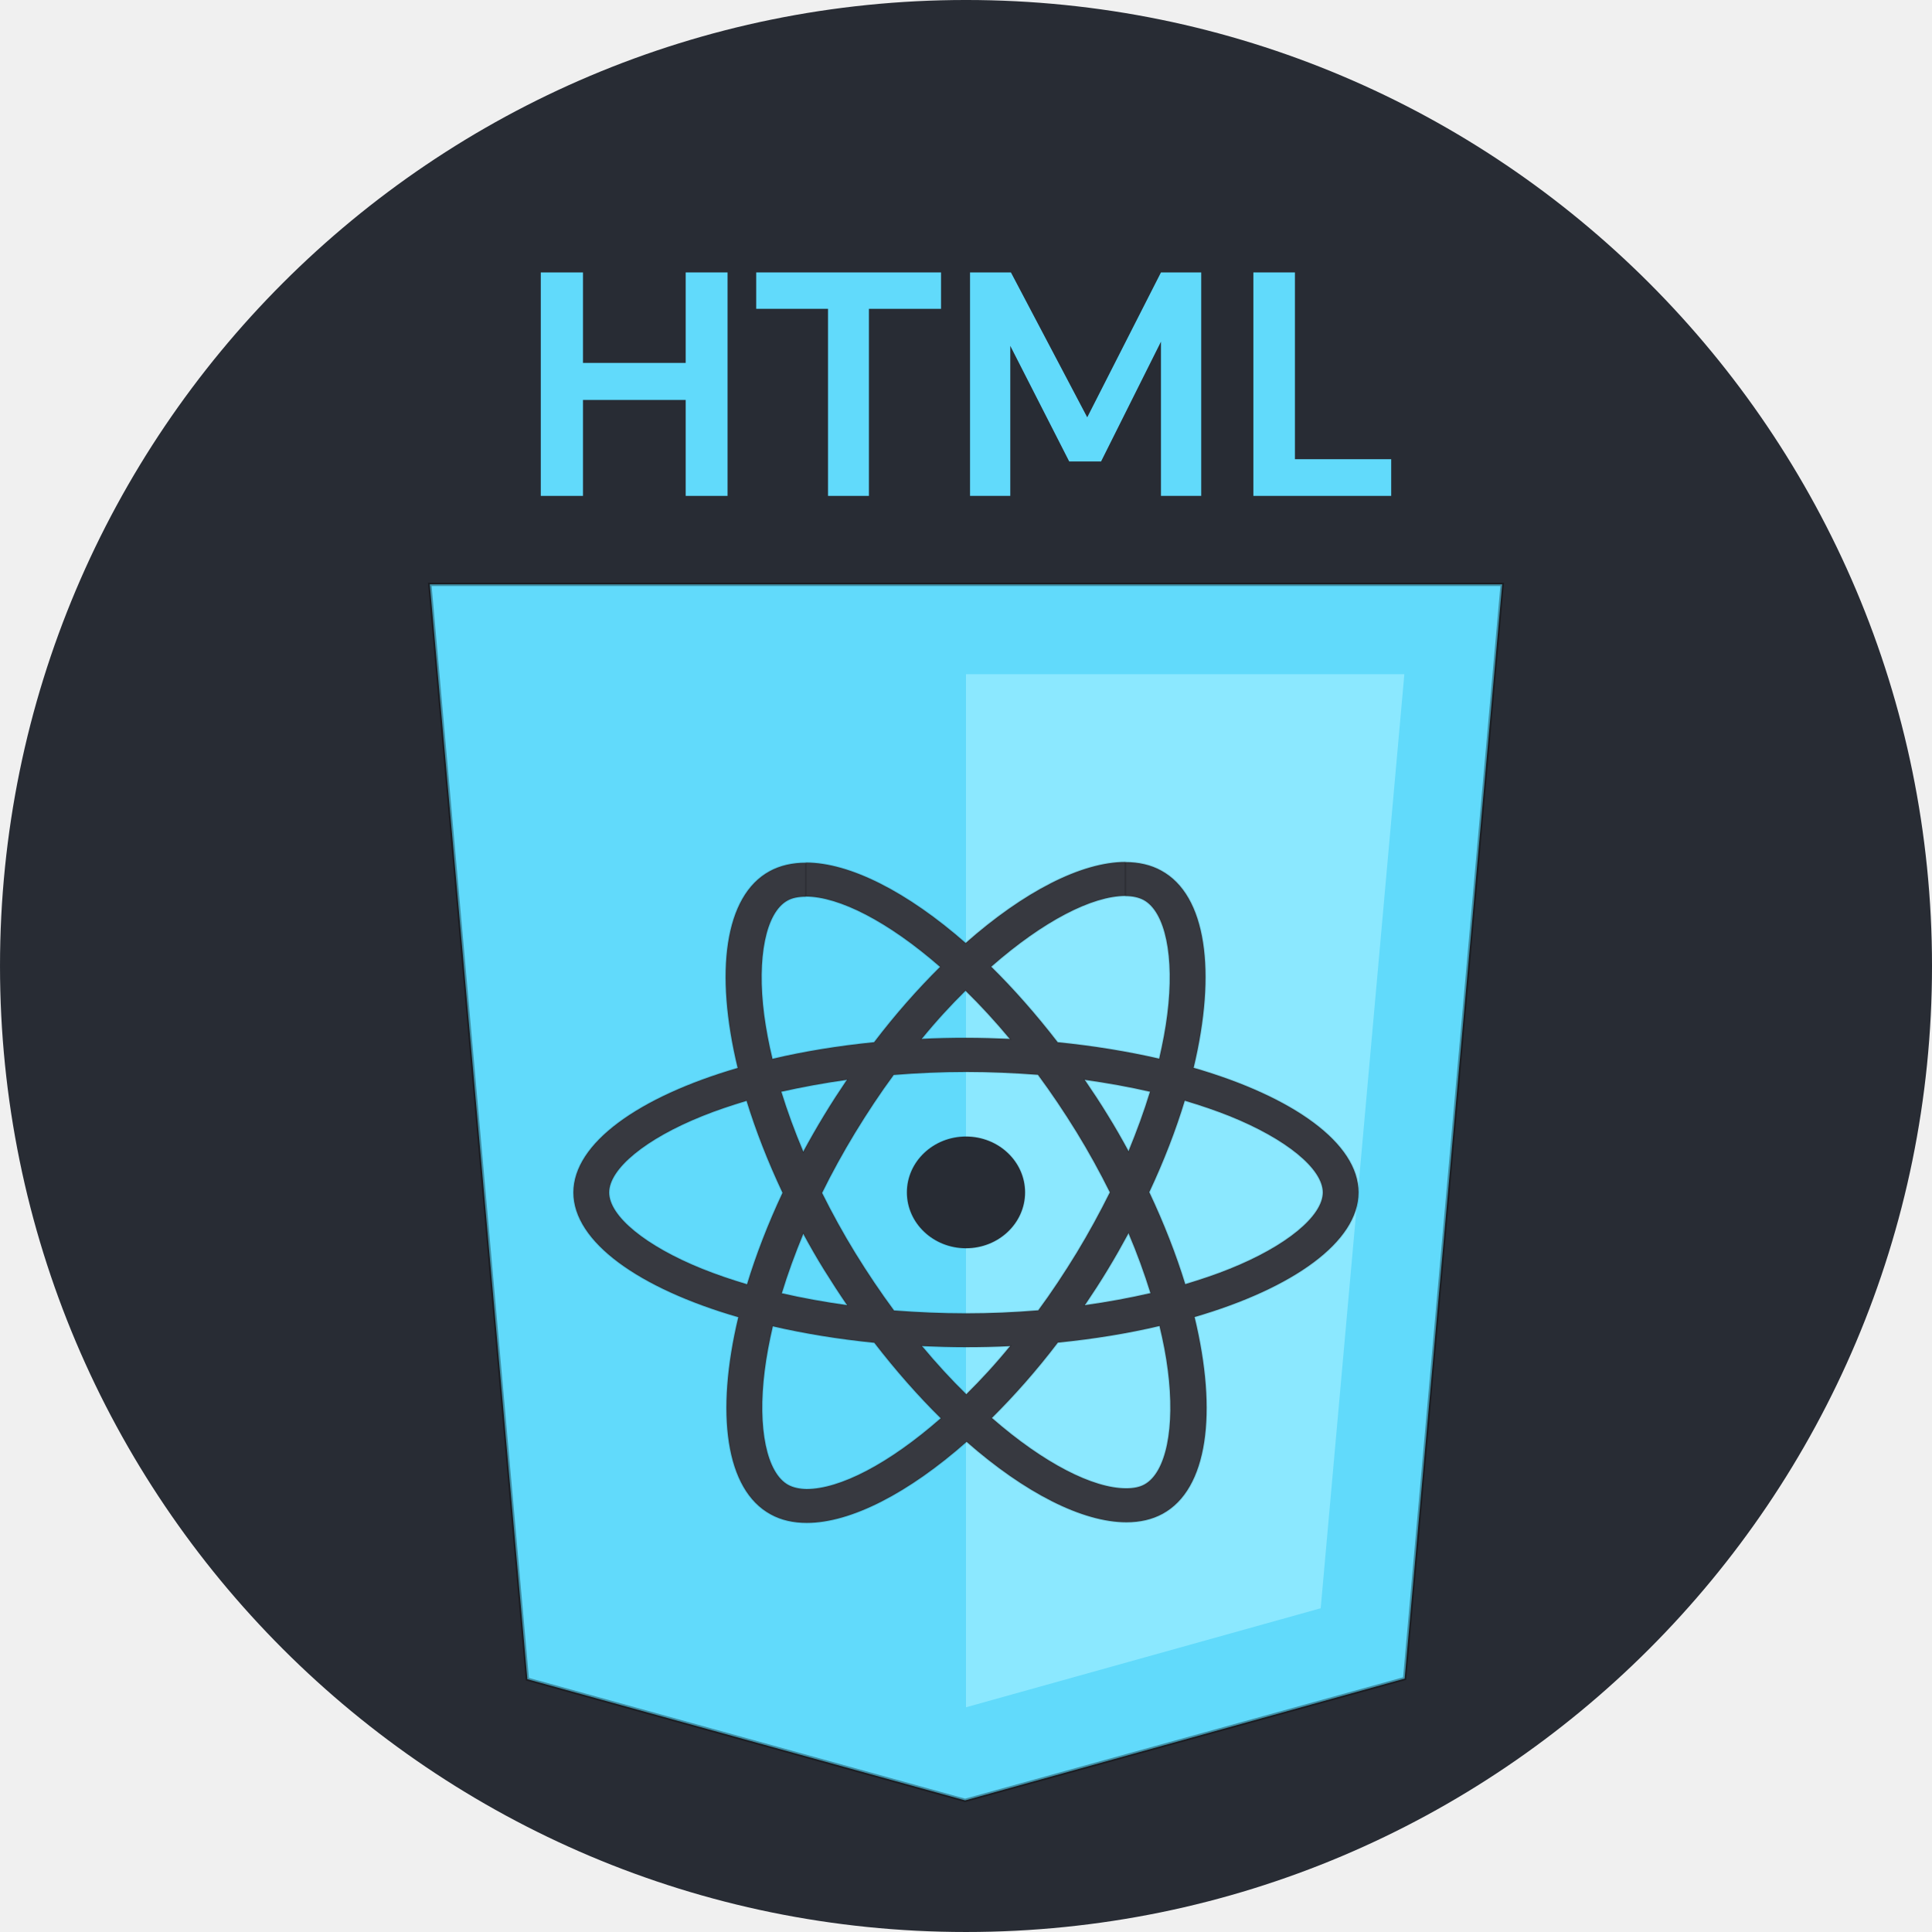
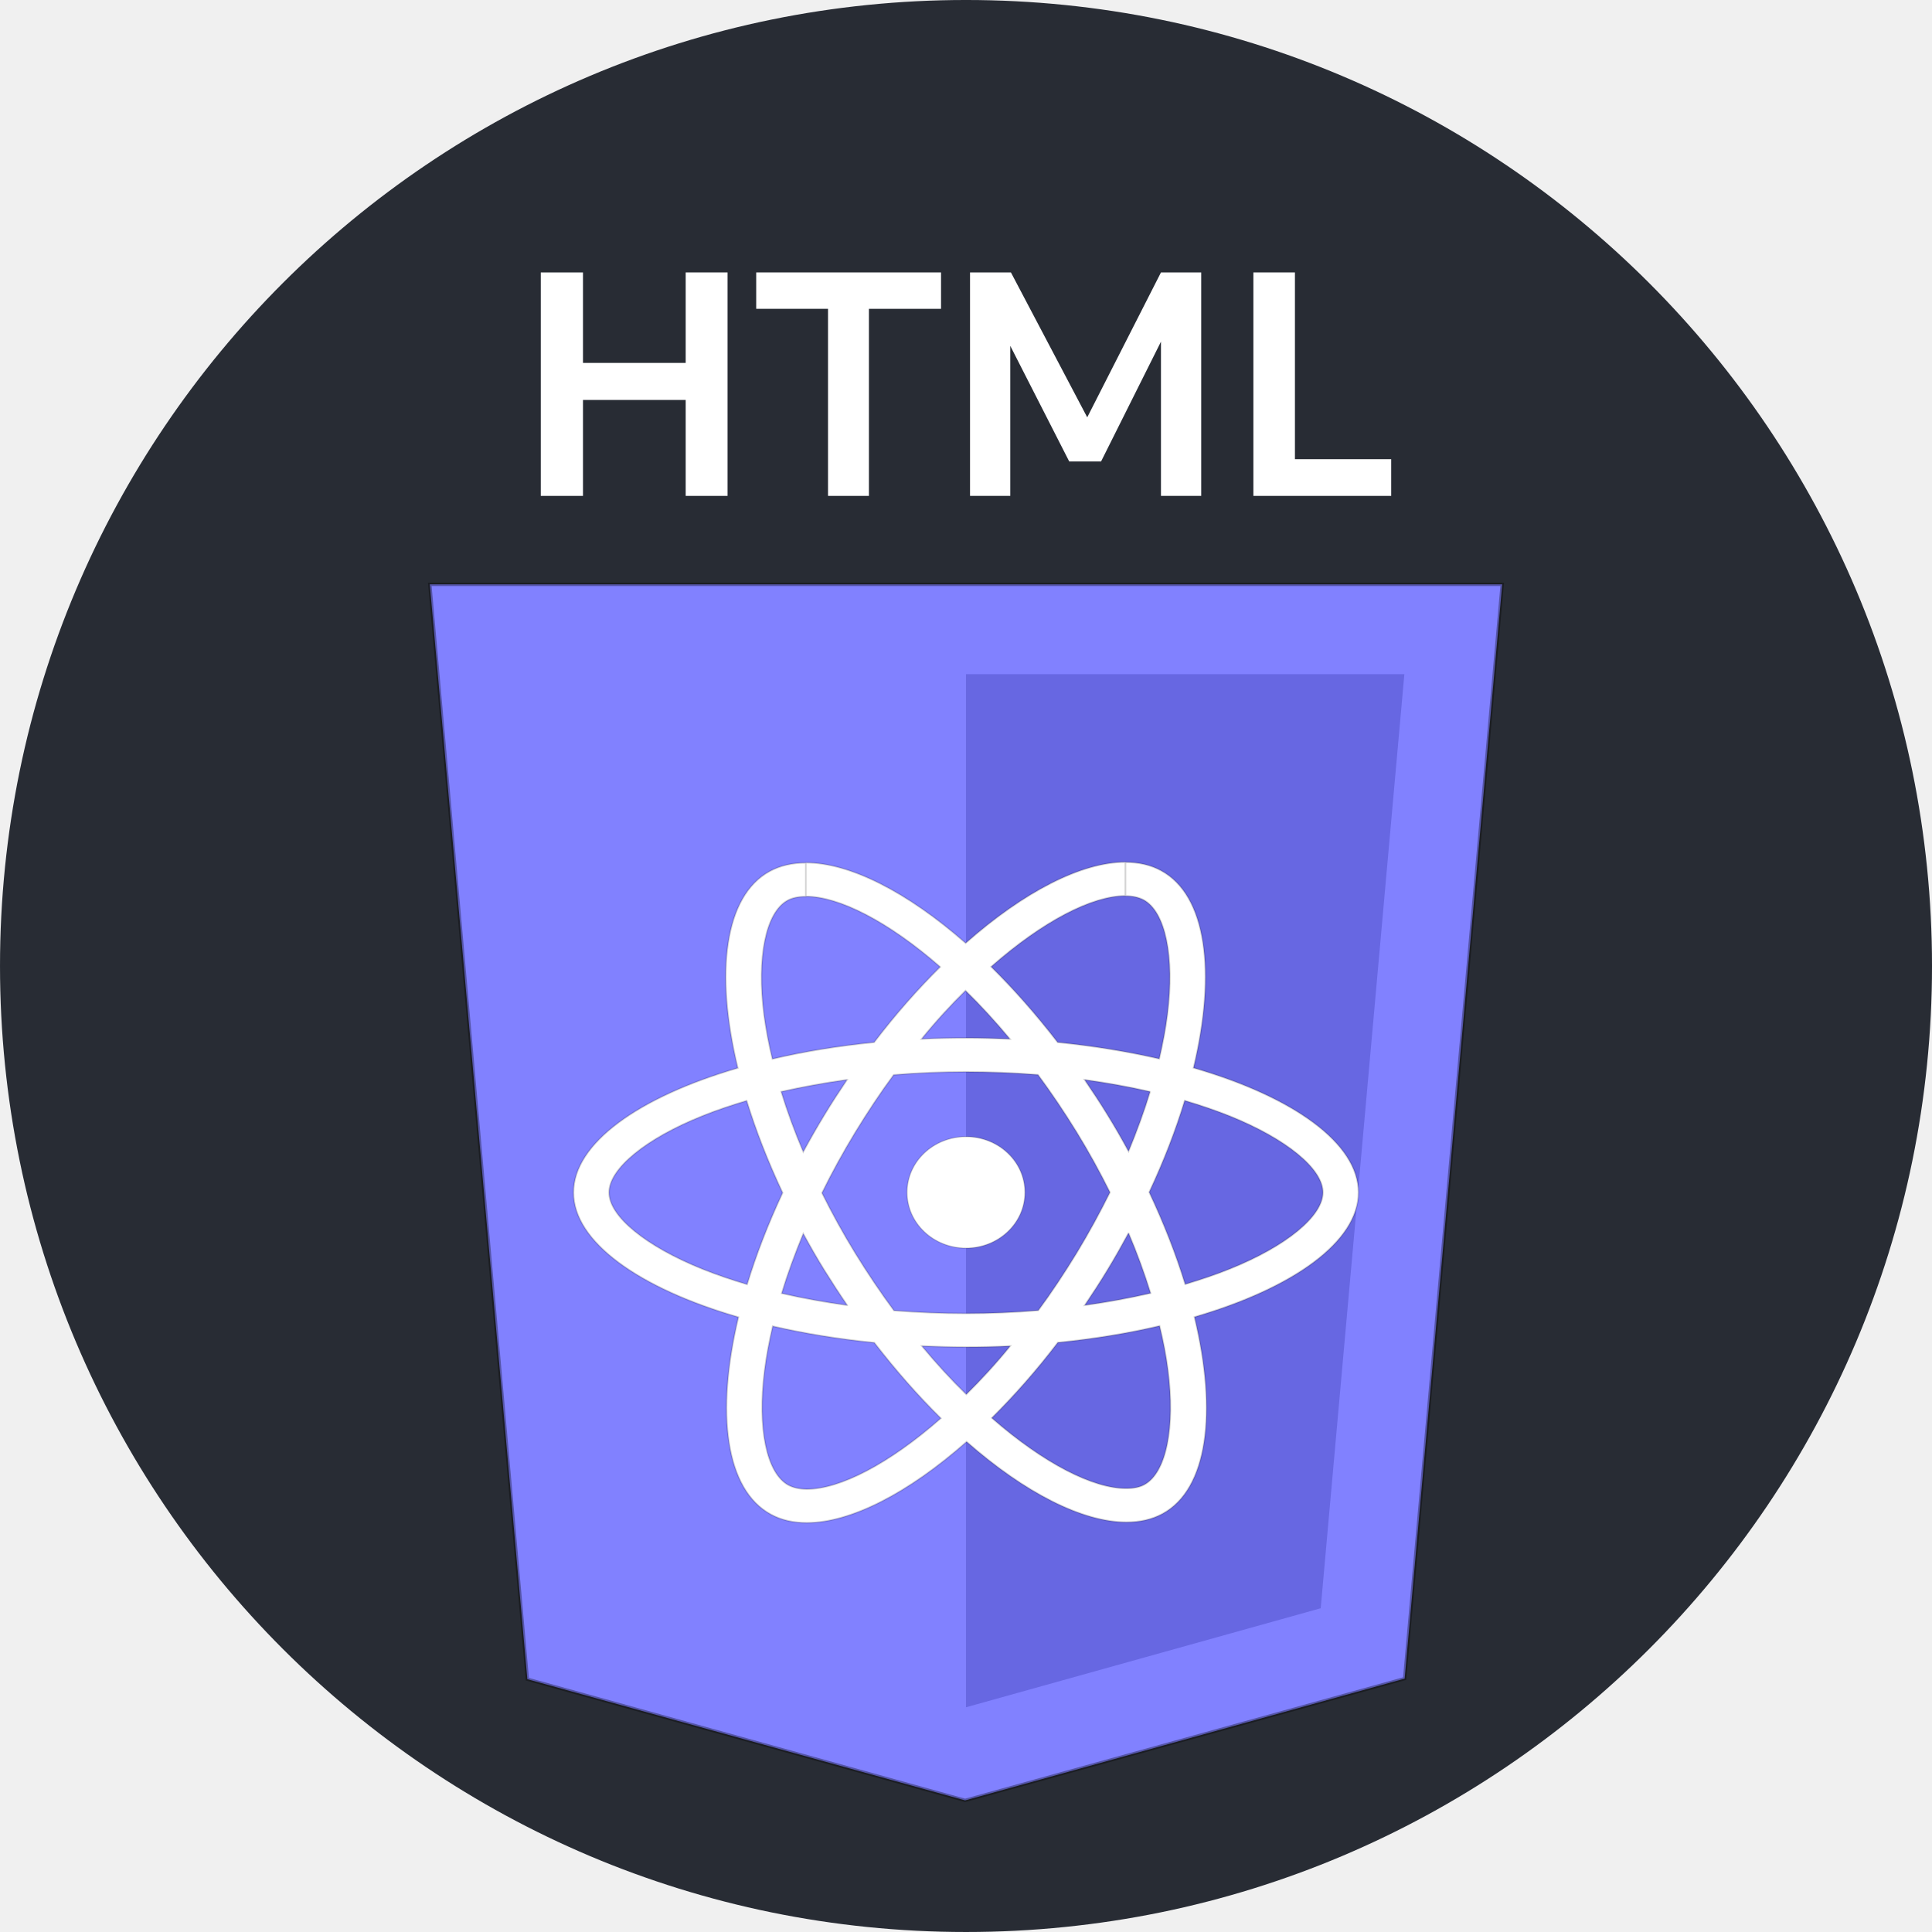
<svg xmlns="http://www.w3.org/2000/svg" width="512" height="512" viewBox="0 0 135.467 135.467" version="1.1" id="svg8">
  <defs id="defs2">
    <rect x="1144.682" y="269.221" width="61.45" height="133.128" id="rect2193" />
  </defs>
  <g style="display:inline" transform="translate(-46.84063,-4.555371)" id="layer1">
    <polygon fill="#61dafb" points="" id="polygon901" transform="matrix(0.1468945,0,0,0.1468945,43.15742,46.50747)" />
    <text xml:space="preserve" id="text2191" style="font-style:normal;font-weight:normal;font-size:40px;font-family:sans-serif;white-space:pre;shape-inside:url(#rect2193);fill:#000000;fill-opacity:1;stroke:none;" transform="matrix(0.2645833,0,0,0.2645833,-268.8167,18.44524)" />
    <polygon fill="#61dafb" points="" id="polygon905" transform="matrix(0.1468945,0,0,0.1468945,43.15742,46.50747)" />
    <rect ry="135.467" rx="135.467" y="4.555" x="46.841" height="135.467" width="135.467" id="rect914" style="font-style:normal;font-variant:normal;font-weight:normal;font-stretch:normal;font-size:25.4px;font-family:'Source Code Pro';-inkscape-font-specification:'Source Code Pro';fill:#282c34;fill-opacity:1;stroke:#7b8080;stroke-width:0.5;stroke-dasharray:0, 5.5" />
  </g>
  <g style="display:inline" id="layer3">
    <g transform="translate(0,-5.291667)" id="g2581">
      <g style="stroke-width:1;stroke-miterlimit:4;stroke-dasharray:none" id="g2095" transform="matrix(0.7833327,0,0,0.7833327,-14.51661,18.14984)">
-         <path fill="#e44d26" d="m 104.921,144.741 39.344,-10.901 8.731,-97.949 H 57.005 l 8.731,98.002 z" id="path925" style="fill:#61dafb;fill-opacity:1;stroke:#000000;stroke-width:0.3;stroke-miterlimit:4;stroke-dasharray:none;stroke-opacity:0.337" />
-         <path fill="#f16529" d="M 105,136.407 V 43.935 h 39.238 L 136.75,127.543" id="path927" style="fill:#8be8ff;fill-opacity:1;stroke-width:1;stroke-miterlimit:4;stroke-dasharray:none" />
+         <path fill="#e44d26" d="m 104.921,144.741 39.344,-10.901 8.731,-97.949 H 57.005 l 8.731,98.002 z" id="path925" style="fill:#8181ff;fill-opacity:1;stroke:#000000;stroke-width:0.3;stroke-miterlimit:4;stroke-dasharray:none;stroke-opacity:0.337" />
+         <path fill="#f16529" d="M 105,136.407 V 43.935 h 39.238 L 136.75,127.543" id="path927" style="fill:#000075;fill-opacity:0.204;stroke-width:1;stroke-miterlimit:4;stroke-dasharray:none" />
      </g>
      <g style="stroke:#000000;stroke-opacity:0.169" transform="matrix(1.009301,0,0,1.009301,-45.74283,-2.259456)" id="g2280">
        <g id="g852">
-           <path id="path899" d="m 139.695,90.325 c 0,-3.414 -4.524,-6.65 -11.459,-8.657 1.601,-6.682 0.889,-11.997 -2.245,-13.699 -0.722,-0.399 -1.567,-0.588 -2.49,-0.588 v 2.343 c 0.511,0 0.923,0.095 1.267,0.273 1.512,0.819 2.167,3.94 1.656,7.953 -0.122,0.988 -0.322,2.028 -0.567,3.089 -2.179,-0.504 -4.557,-0.893 -7.058,-1.145 -1.501,-1.944 -3.057,-3.708 -4.624,-5.253 3.623,-3.183 7.025,-4.927 9.336,-4.927 v -2.343 c 0,0 0,0 0,0 -3.057,0 -7.058,2.059 -11.104,5.631 -4.046,-3.551 -8.047,-5.589 -11.104,-5.589 v 2.343 c 2.301,0 5.713,1.733 9.336,4.896 -1.556,1.544 -3.112,3.299 -4.59,5.242 -2.512,0.252 -4.891,0.641 -7.069,1.156 -0.256,-1.051 -0.445,-2.07 -0.578,-3.047 -0.522,-4.013 0.122,-7.133 1.623,-7.963 0.333,-0.189 0.767,-0.273 1.278,-0.273 v -2.343 c 0,0 0,0 0,0 -0.934,0 -1.778,0.189 -2.512,0.588 -3.123,1.702 -3.824,7.007 -2.212,13.668 -6.913,2.017 -11.415,5.242 -11.415,8.646 0,3.414 4.524,6.65 11.459,8.657 -1.601,6.682 -0.889,11.997 2.245,13.699 0.722,0.399 1.567,0.588 2.501,0.588 3.057,0 7.058,-2.059 11.104,-5.631 4.046,3.551 8.047,5.589 11.104,5.589 0.934,0 1.778,-0.189 2.512,-0.588 3.123,-1.702 3.824,-7.007 2.212,-13.668 6.891,-2.007 11.393,-5.242 11.393,-8.646 z m -14.472,-7.007 c -0.411,1.355 -0.923,2.752 -1.5,4.15 -0.456,-0.84 -0.934,-1.681 -1.456,-2.521 -0.511,-0.84 -1.056,-1.66 -1.601,-2.458 1.578,0.221 3.101,0.494 4.557,0.83 z m -5.091,11.189 c -0.867,1.418 -1.756,2.763 -2.679,4.013 -1.656,0.137 -3.334,0.21 -5.024,0.21 -1.678,0 -3.357,-0.074 -5.002,-0.2 -0.923,-1.25 -1.823,-2.584 -2.69,-3.992 -0.845,-1.376 -1.612,-2.773 -2.312,-4.181 0.689,-1.408 1.467,-2.816 2.301,-4.192 0.867,-1.418 1.756,-2.763 2.679,-4.013 1.656,-0.137 3.334,-0.21 5.024,-0.21 1.678,0 3.357,0.074 5.002,0.2 0.923,1.25 1.823,2.584 2.69,3.992 0.845,1.376 1.612,2.773 2.312,4.181 -0.7,1.408 -1.467,2.816 -2.301,4.192 z m 3.59,-1.366 c 0.6,1.408 1.111,2.816 1.534,4.181 -1.456,0.336 -2.99,0.62 -4.579,0.84 0.545,-0.809 1.089,-1.639 1.601,-2.49 0.511,-0.84 0.989,-1.691 1.445,-2.532 z m -11.271,11.21 c -1.034,-1.009 -2.067,-2.133 -3.09,-3.362 1,0.042 2.023,0.073 3.057,0.073 1.045,0 2.078,-0.021 3.09,-0.073 -1,1.229 -2.034,2.353 -3.057,3.362 z m -8.269,-6.188 c -1.578,-0.221 -3.101,-0.494 -4.557,-0.83 0.411,-1.355 0.923,-2.752 1.501,-4.15 0.456,0.84 0.934,1.681 1.456,2.521 0.522,0.84 1.056,1.66 1.601,2.458 z m 8.214,-21.862 c 1.034,1.009 2.067,2.133 3.09,3.362 -1,-0.042 -2.023,-0.074 -3.057,-0.074 -1.045,0 -2.078,0.021 -3.09,0.074 1,-1.229 2.034,-2.353 3.057,-3.362 z m -8.225,6.188 c -0.545,0.809 -1.089,1.639 -1.601,2.49 -0.511,0.84 -0.989,1.681 -1.445,2.521 -0.6,-1.408 -1.111,-2.816 -1.534,-4.181 1.456,-0.326 2.99,-0.609 4.579,-0.83 z M 94.113,95.641 C 90.178,94.054 87.633,91.974 87.633,90.325 c 0,-1.649 2.545,-3.74 6.48,-5.316 0.956,-0.389 2.001,-0.735 3.079,-1.061 0.634,2.059 1.467,4.202 2.501,6.398 -1.023,2.185 -1.845,4.318 -2.468,6.366 -1.1,-0.326 -2.145,-0.683 -3.112,-1.072 z m 5.98,15.013 c -1.512,-0.819 -2.167,-3.94 -1.656,-7.953 0.122,-0.988 0.322,-2.028 0.567,-3.089 2.179,0.504 4.557,0.893 7.058,1.145 1.501,1.944 3.057,3.708 4.624,5.253 -3.623,3.183 -7.025,4.927 -9.336,4.927 -0.5,-0.011 -0.923,-0.105 -1.256,-0.284 z m 26.365,-8.005 c 0.522,4.013 -0.122,7.133 -1.623,7.963 -0.333,0.189 -0.767,0.273 -1.278,0.273 -2.301,0 -5.713,-1.733 -9.337,-4.896 1.556,-1.544 3.112,-3.299 4.59,-5.242 2.512,-0.252 4.891,-0.641 7.069,-1.156 0.256,1.061 0.456,2.08 0.578,3.057 z m 4.279,-7.007 c -0.956,0.389 -2.001,0.735 -3.079,1.061 -0.634,-2.059 -1.467,-4.202 -2.501,-6.398 1.023,-2.185 1.845,-4.318 2.467,-6.366 1.1,0.326 2.145,0.683 3.123,1.072 3.935,1.586 6.48,3.666 6.48,5.316 -0.011,1.649 -2.556,3.74 -6.491,5.316 z" fill="#61dafb" style="fill:#373940;fill-opacity:1;stroke:#000000;stroke-width:0.108;stroke-miterlimit:4;stroke-dasharray:none;stroke-opacity:0.169" />
-           <ellipse ry="3.872" rx="4.096" style="fill:#282c34;fill-opacity:1;stroke:#000000;stroke-width:0.087;stroke-opacity:0.169" id="circle903" cy="90.319" cx="112.43" fill="#61dafb" />
+           <path id="path899" d="m 139.695,90.325 c 0,-3.414 -4.524,-6.65 -11.459,-8.657 1.601,-6.682 0.889,-11.997 -2.245,-13.699 -0.722,-0.399 -1.567,-0.588 -2.49,-0.588 v 2.343 c 0.511,0 0.923,0.095 1.267,0.273 1.512,0.819 2.167,3.94 1.656,7.953 -0.122,0.988 -0.322,2.028 -0.567,3.089 -2.179,-0.504 -4.557,-0.893 -7.058,-1.145 -1.501,-1.944 -3.057,-3.708 -4.624,-5.253 3.623,-3.183 7.025,-4.927 9.336,-4.927 v -2.343 c 0,0 0,0 0,0 -3.057,0 -7.058,2.059 -11.104,5.631 -4.046,-3.551 -8.047,-5.589 -11.104,-5.589 v 2.343 c 2.301,0 5.713,1.733 9.336,4.896 -1.556,1.544 -3.112,3.299 -4.59,5.242 -2.512,0.252 -4.891,0.641 -7.069,1.156 -0.256,-1.051 -0.445,-2.07 -0.578,-3.047 -0.522,-4.013 0.122,-7.133 1.623,-7.963 0.333,-0.189 0.767,-0.273 1.278,-0.273 v -2.343 c 0,0 0,0 0,0 -0.934,0 -1.778,0.189 -2.512,0.588 -3.123,1.702 -3.824,7.007 -2.212,13.668 -6.913,2.017 -11.415,5.242 -11.415,8.646 0,3.414 4.524,6.65 11.459,8.657 -1.601,6.682 -0.889,11.997 2.245,13.699 0.722,0.399 1.567,0.588 2.501,0.588 3.057,0 7.058,-2.059 11.104,-5.631 4.046,3.551 8.047,5.589 11.104,5.589 0.934,0 1.778,-0.189 2.512,-0.588 3.123,-1.702 3.824,-7.007 2.212,-13.668 6.891,-2.007 11.393,-5.242 11.393,-8.646 z m -14.472,-7.007 c -0.411,1.355 -0.923,2.752 -1.5,4.15 -0.456,-0.84 -0.934,-1.681 -1.456,-2.521 -0.511,-0.84 -1.056,-1.66 -1.601,-2.458 1.578,0.221 3.101,0.494 4.557,0.83 z m -5.091,11.189 c -0.867,1.418 -1.756,2.763 -2.679,4.013 -1.656,0.137 -3.334,0.21 -5.024,0.21 -1.678,0 -3.357,-0.074 -5.002,-0.2 -0.923,-1.25 -1.823,-2.584 -2.69,-3.992 -0.845,-1.376 -1.612,-2.773 -2.312,-4.181 0.689,-1.408 1.467,-2.816 2.301,-4.192 0.867,-1.418 1.756,-2.763 2.679,-4.013 1.656,-0.137 3.334,-0.21 5.024,-0.21 1.678,0 3.357,0.074 5.002,0.2 0.923,1.25 1.823,2.584 2.69,3.992 0.845,1.376 1.612,2.773 2.312,4.181 -0.7,1.408 -1.467,2.816 -2.301,4.192 z m 3.59,-1.366 c 0.6,1.408 1.111,2.816 1.534,4.181 -1.456,0.336 -2.99,0.62 -4.579,0.84 0.545,-0.809 1.089,-1.639 1.601,-2.49 0.511,-0.84 0.989,-1.691 1.445,-2.532 z m -11.271,11.21 c -1.034,-1.009 -2.067,-2.133 -3.09,-3.362 1,0.042 2.023,0.073 3.057,0.073 1.045,0 2.078,-0.021 3.09,-0.073 -1,1.229 -2.034,2.353 -3.057,3.362 z m -8.269,-6.188 c -1.578,-0.221 -3.101,-0.494 -4.557,-0.83 0.411,-1.355 0.923,-2.752 1.501,-4.15 0.456,0.84 0.934,1.681 1.456,2.521 0.522,0.84 1.056,1.66 1.601,2.458 z m 8.214,-21.862 c 1.034,1.009 2.067,2.133 3.09,3.362 -1,-0.042 -2.023,-0.074 -3.057,-0.074 -1.045,0 -2.078,0.021 -3.09,0.074 1,-1.229 2.034,-2.353 3.057,-3.362 z m -8.225,6.188 c -0.545,0.809 -1.089,1.639 -1.601,2.49 -0.511,0.84 -0.989,1.681 -1.445,2.521 -0.6,-1.408 -1.111,-2.816 -1.534,-4.181 1.456,-0.326 2.99,-0.609 4.579,-0.83 z M 94.113,95.641 C 90.178,94.054 87.633,91.974 87.633,90.325 c 0,-1.649 2.545,-3.74 6.48,-5.316 0.956,-0.389 2.001,-0.735 3.079,-1.061 0.634,2.059 1.467,4.202 2.501,6.398 -1.023,2.185 -1.845,4.318 -2.468,6.366 -1.1,-0.326 -2.145,-0.683 -3.112,-1.072 z m 5.98,15.013 c -1.512,-0.819 -2.167,-3.94 -1.656,-7.953 0.122,-0.988 0.322,-2.028 0.567,-3.089 2.179,0.504 4.557,0.893 7.058,1.145 1.501,1.944 3.057,3.708 4.624,5.253 -3.623,3.183 -7.025,4.927 -9.336,4.927 -0.5,-0.011 -0.923,-0.105 -1.256,-0.284 z m 26.365,-8.005 c 0.522,4.013 -0.122,7.133 -1.623,7.963 -0.333,0.189 -0.767,0.273 -1.278,0.273 -2.301,0 -5.713,-1.733 -9.337,-4.896 1.556,-1.544 3.112,-3.299 4.59,-5.242 2.512,-0.252 4.891,-0.641 7.069,-1.156 0.256,1.061 0.456,2.08 0.578,3.057 z m 4.279,-7.007 c -0.956,0.389 -2.001,0.735 -3.079,1.061 -0.634,-2.059 -1.467,-4.202 -2.501,-6.398 1.023,-2.185 1.845,-4.318 2.467,-6.366 1.1,0.326 2.145,0.683 3.123,1.072 3.935,1.586 6.48,3.666 6.48,5.316 -0.011,1.649 -2.556,3.74 -6.491,5.316 z" fill="#61dafb" style="fill:#ffffff;fill-opacity:1;stroke:#000000;stroke-width:0.108;stroke-miterlimit:4;stroke-dasharray:none;stroke-opacity:0.169" />
+           <ellipse ry="3.872" rx="4.096" style="fill:#ffffff;fill-opacity:1;stroke:#000000;stroke-width:0.087;stroke-opacity:0.169" id="circle903" cy="90.319" cx="112.43" fill="#61dafb" />
        </g>
      </g>
    </g>
  </g>
  <g style="display:inline" id="layer4">
-     <g style="font-style:normal;font-variant:normal;font-weight:normal;font-stretch:normal;font-size:22.578px;font-family:'Emblema One';-inkscape-font-specification:'Emblema One';display:inline;fill:#61dafb;fill-opacity:1;stroke:none;stroke-width:0.07" id="text892" aria-label="HTML">
-       <path id="path2583" style="font-style:normal;font-variant:normal;font-weight:bold;font-stretch:normal;font-size:22.578px;font-family:'Segoe UI';-inkscape-font-specification:'Segoe UI';fill:#61dafb;fill-opacity:1;stroke-width:0.07" d="m 37.919,34.771 h 2.958 v -6.728 h 7.202 v 6.728 h 2.935 V 19.102 H 48.079 V 25.447 H 40.877 v -6.344 h -2.958 z" />
-       <path id="path2585" style="font-style:normal;font-variant:normal;font-weight:bold;font-stretch:normal;font-size:22.578px;font-family:'Segoe UI';-inkscape-font-specification:'Segoe UI';fill:#61dafb;fill-opacity:1;stroke-width:0.07" d="m 58.059,34.771 h 2.867 V 21.654 h 5.057 V 19.102 H 53.024 v 2.551 h 5.035 z" />
-       <path id="path2587" style="font-style:normal;font-variant:normal;font-weight:bold;font-stretch:normal;font-size:22.578px;font-family:'Segoe UI';-inkscape-font-specification:'Segoe UI';fill:#61dafb;fill-opacity:1;stroke-width:0.07" d="m 68.016,34.771 h 2.822 V 24.25 l 4.132,8.105 h 2.235 l 4.199,-8.399 v 10.815 h 2.822 V 19.102 H 81.404 L 76.234,29.262 70.883,19.102 h -2.867 z" />
-       <path id="path2589" style="font-style:normal;font-variant:normal;font-weight:bold;font-stretch:normal;font-size:22.578px;font-family:'Segoe UI';-inkscape-font-specification:'Segoe UI';fill:#61dafb;fill-opacity:1;stroke-width:0.07" d="m 87.884,34.771 h 9.663 V 32.198 H 90.797 V 19.102 h -2.913 z" />
+     <g style="font-style:normal;font-variant:normal;font-weight:normal;font-stretch:normal;font-size:22.578px;font-family:'Emblema One';-inkscape-font-specification:'Emblema One';display:inline;fill:#ffffff;fill-opacity:1;stroke:none;stroke-width:0.07" id="text892" aria-label="HTML">
+       <path id="path2583" style="font-style:normal;font-variant:normal;font-weight:bold;font-stretch:normal;font-size:22.578px;font-family:'Segoe UI';-inkscape-font-specification:'Segoe UI';fill:#ffffff;fill-opacity:1;stroke-width:0.07" d="m 37.919,34.771 h 2.958 v -6.728 h 7.202 v 6.728 h 2.935 V 19.102 H 48.079 V 25.447 H 40.877 v -6.344 h -2.958 z" />
+       <path id="path2585" style="font-style:normal;font-variant:normal;font-weight:bold;font-stretch:normal;font-size:22.578px;font-family:'Segoe UI';-inkscape-font-specification:'Segoe UI';fill:#ffffff;fill-opacity:1;stroke-width:0.07" d="m 58.059,34.771 h 2.867 V 21.654 h 5.057 V 19.102 H 53.024 v 2.551 h 5.035 z" />
+       <path id="path2587" style="font-style:normal;font-variant:normal;font-weight:bold;font-stretch:normal;font-size:22.578px;font-family:'Segoe UI';-inkscape-font-specification:'Segoe UI';fill:#ffffff;fill-opacity:1;stroke-width:0.07" d="m 68.016,34.771 h 2.822 V 24.25 l 4.132,8.105 h 2.235 l 4.199,-8.399 v 10.815 h 2.822 V 19.102 H 81.404 L 76.234,29.262 70.883,19.102 h -2.867 z" />
+       <path id="path2589" style="font-style:normal;font-variant:normal;font-weight:bold;font-stretch:normal;font-size:22.578px;font-family:'Segoe UI';-inkscape-font-specification:'Segoe UI';fill:#ffffff;fill-opacity:1;stroke-width:0.07" d="m 87.884,34.771 h 9.663 V 32.198 H 90.797 V 19.102 h -2.913 z" />
    </g>
  </g>
</svg>
